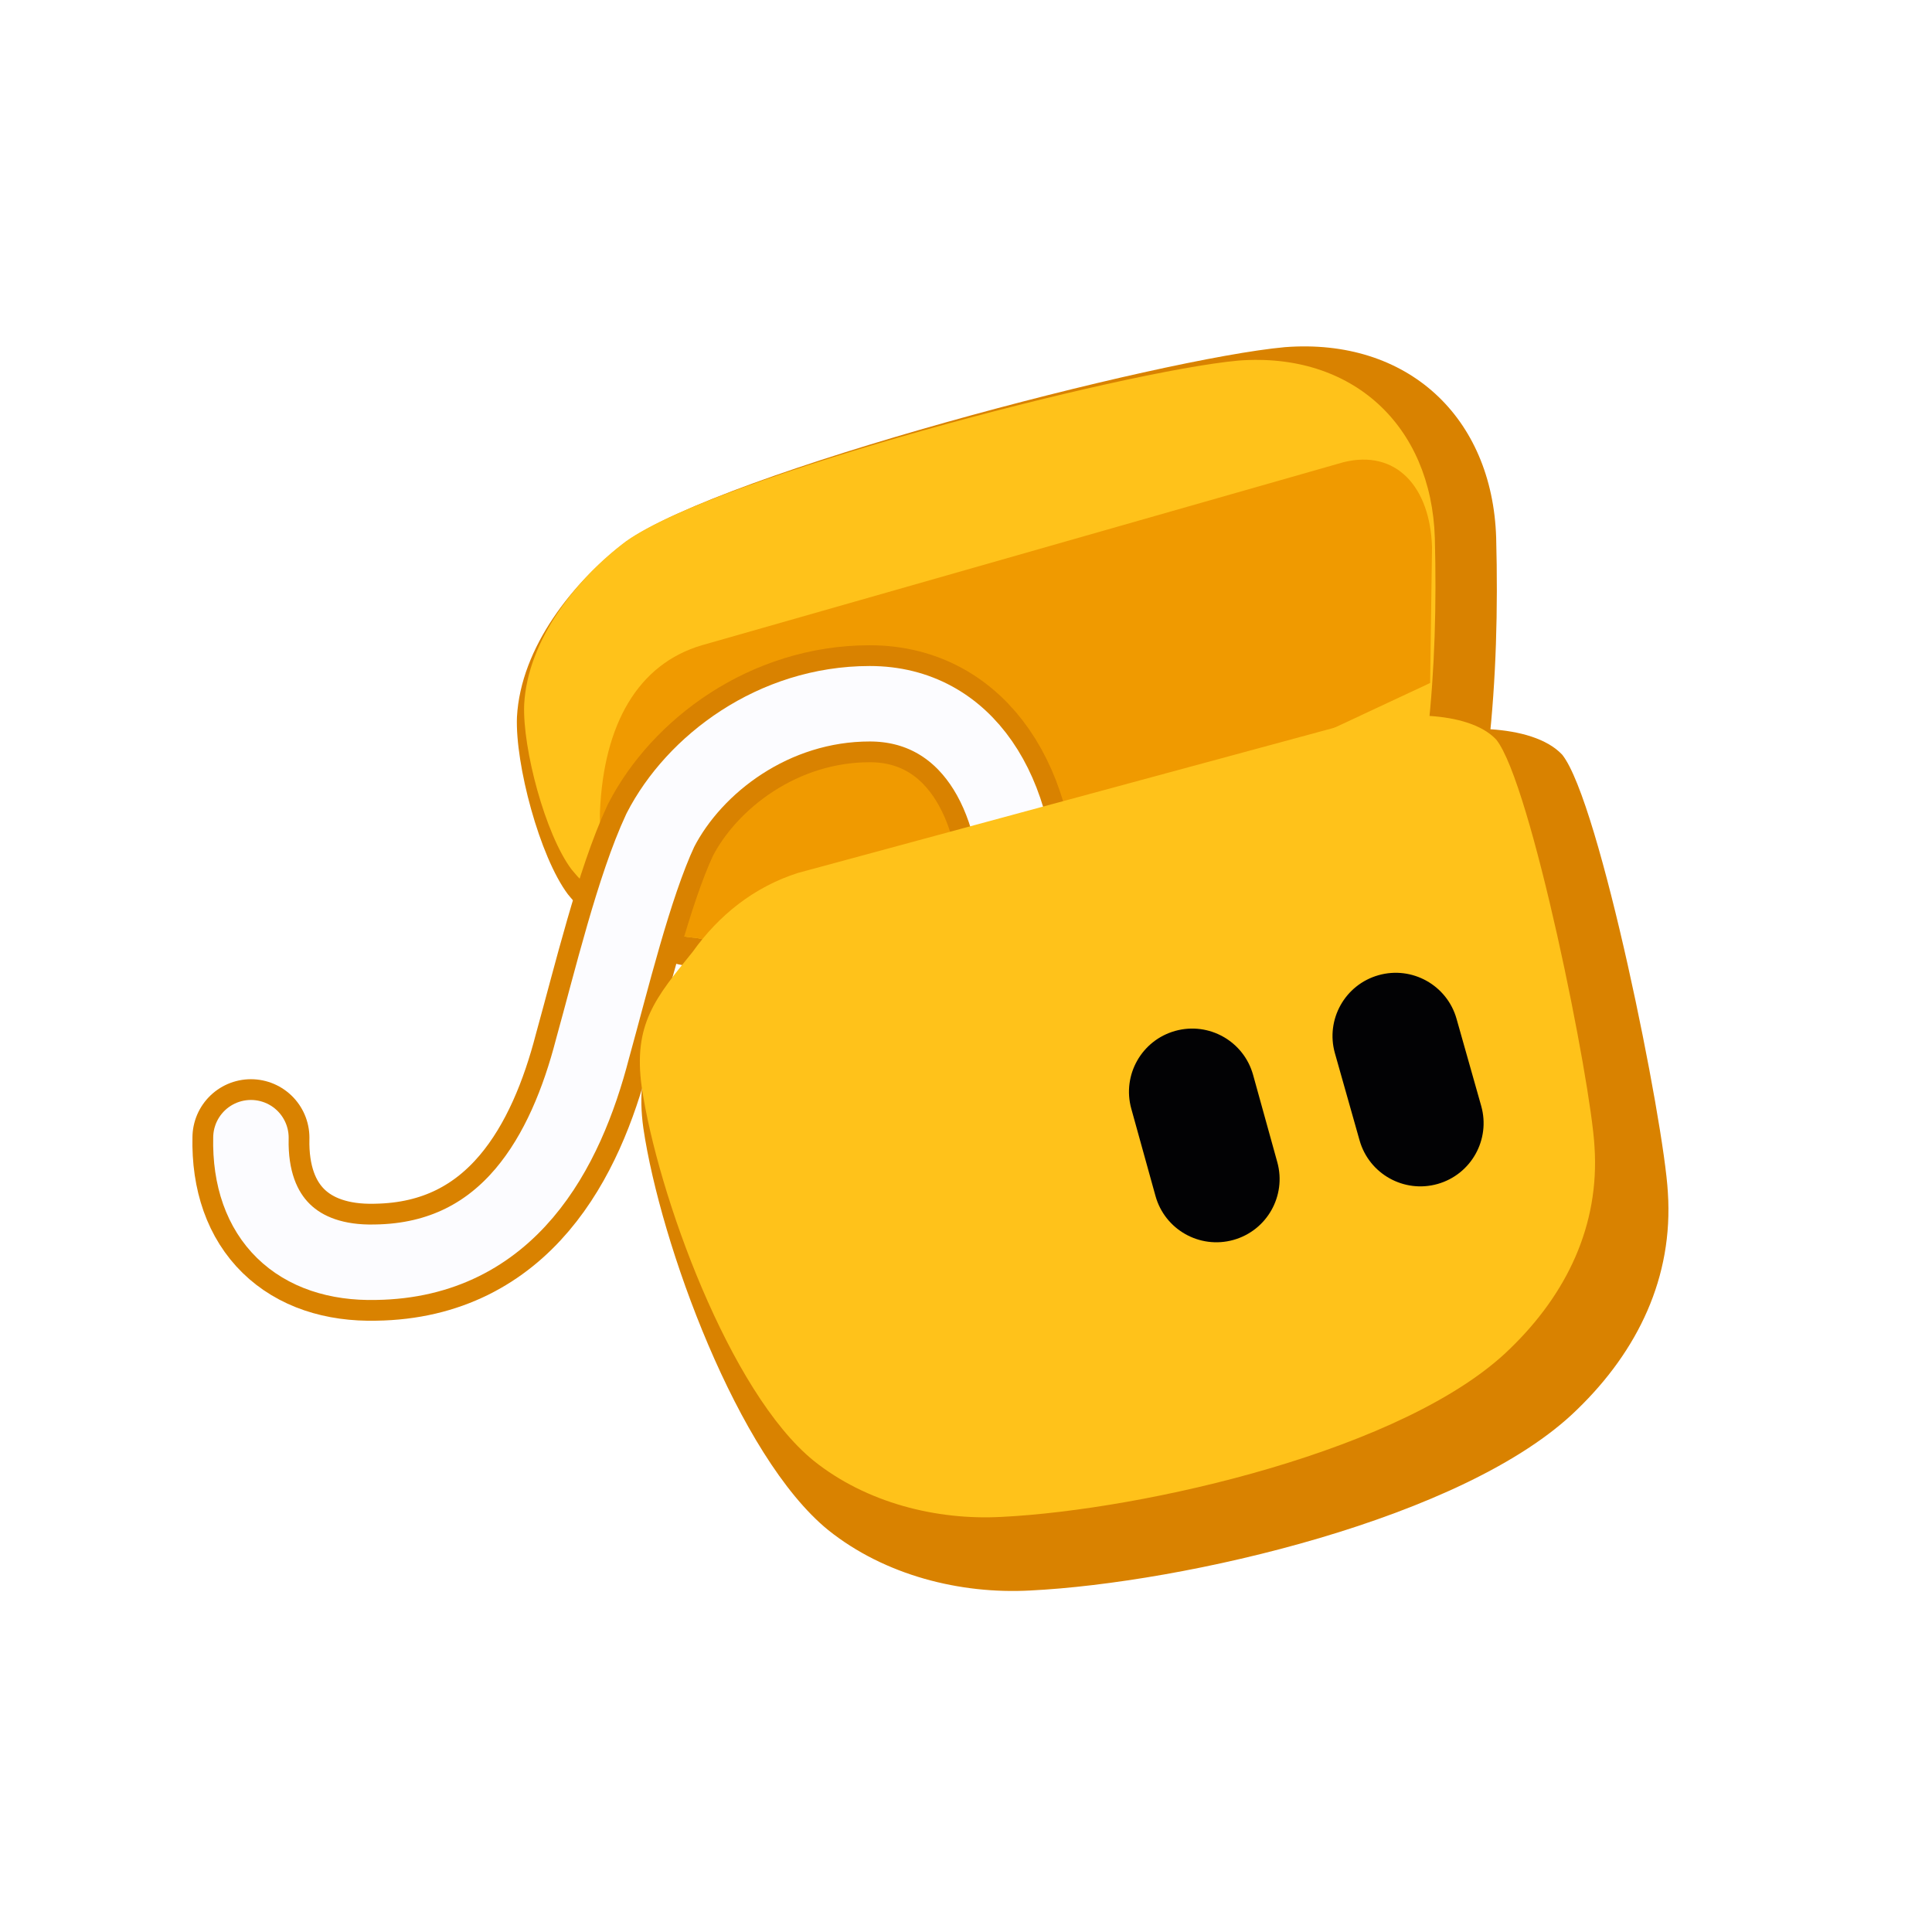
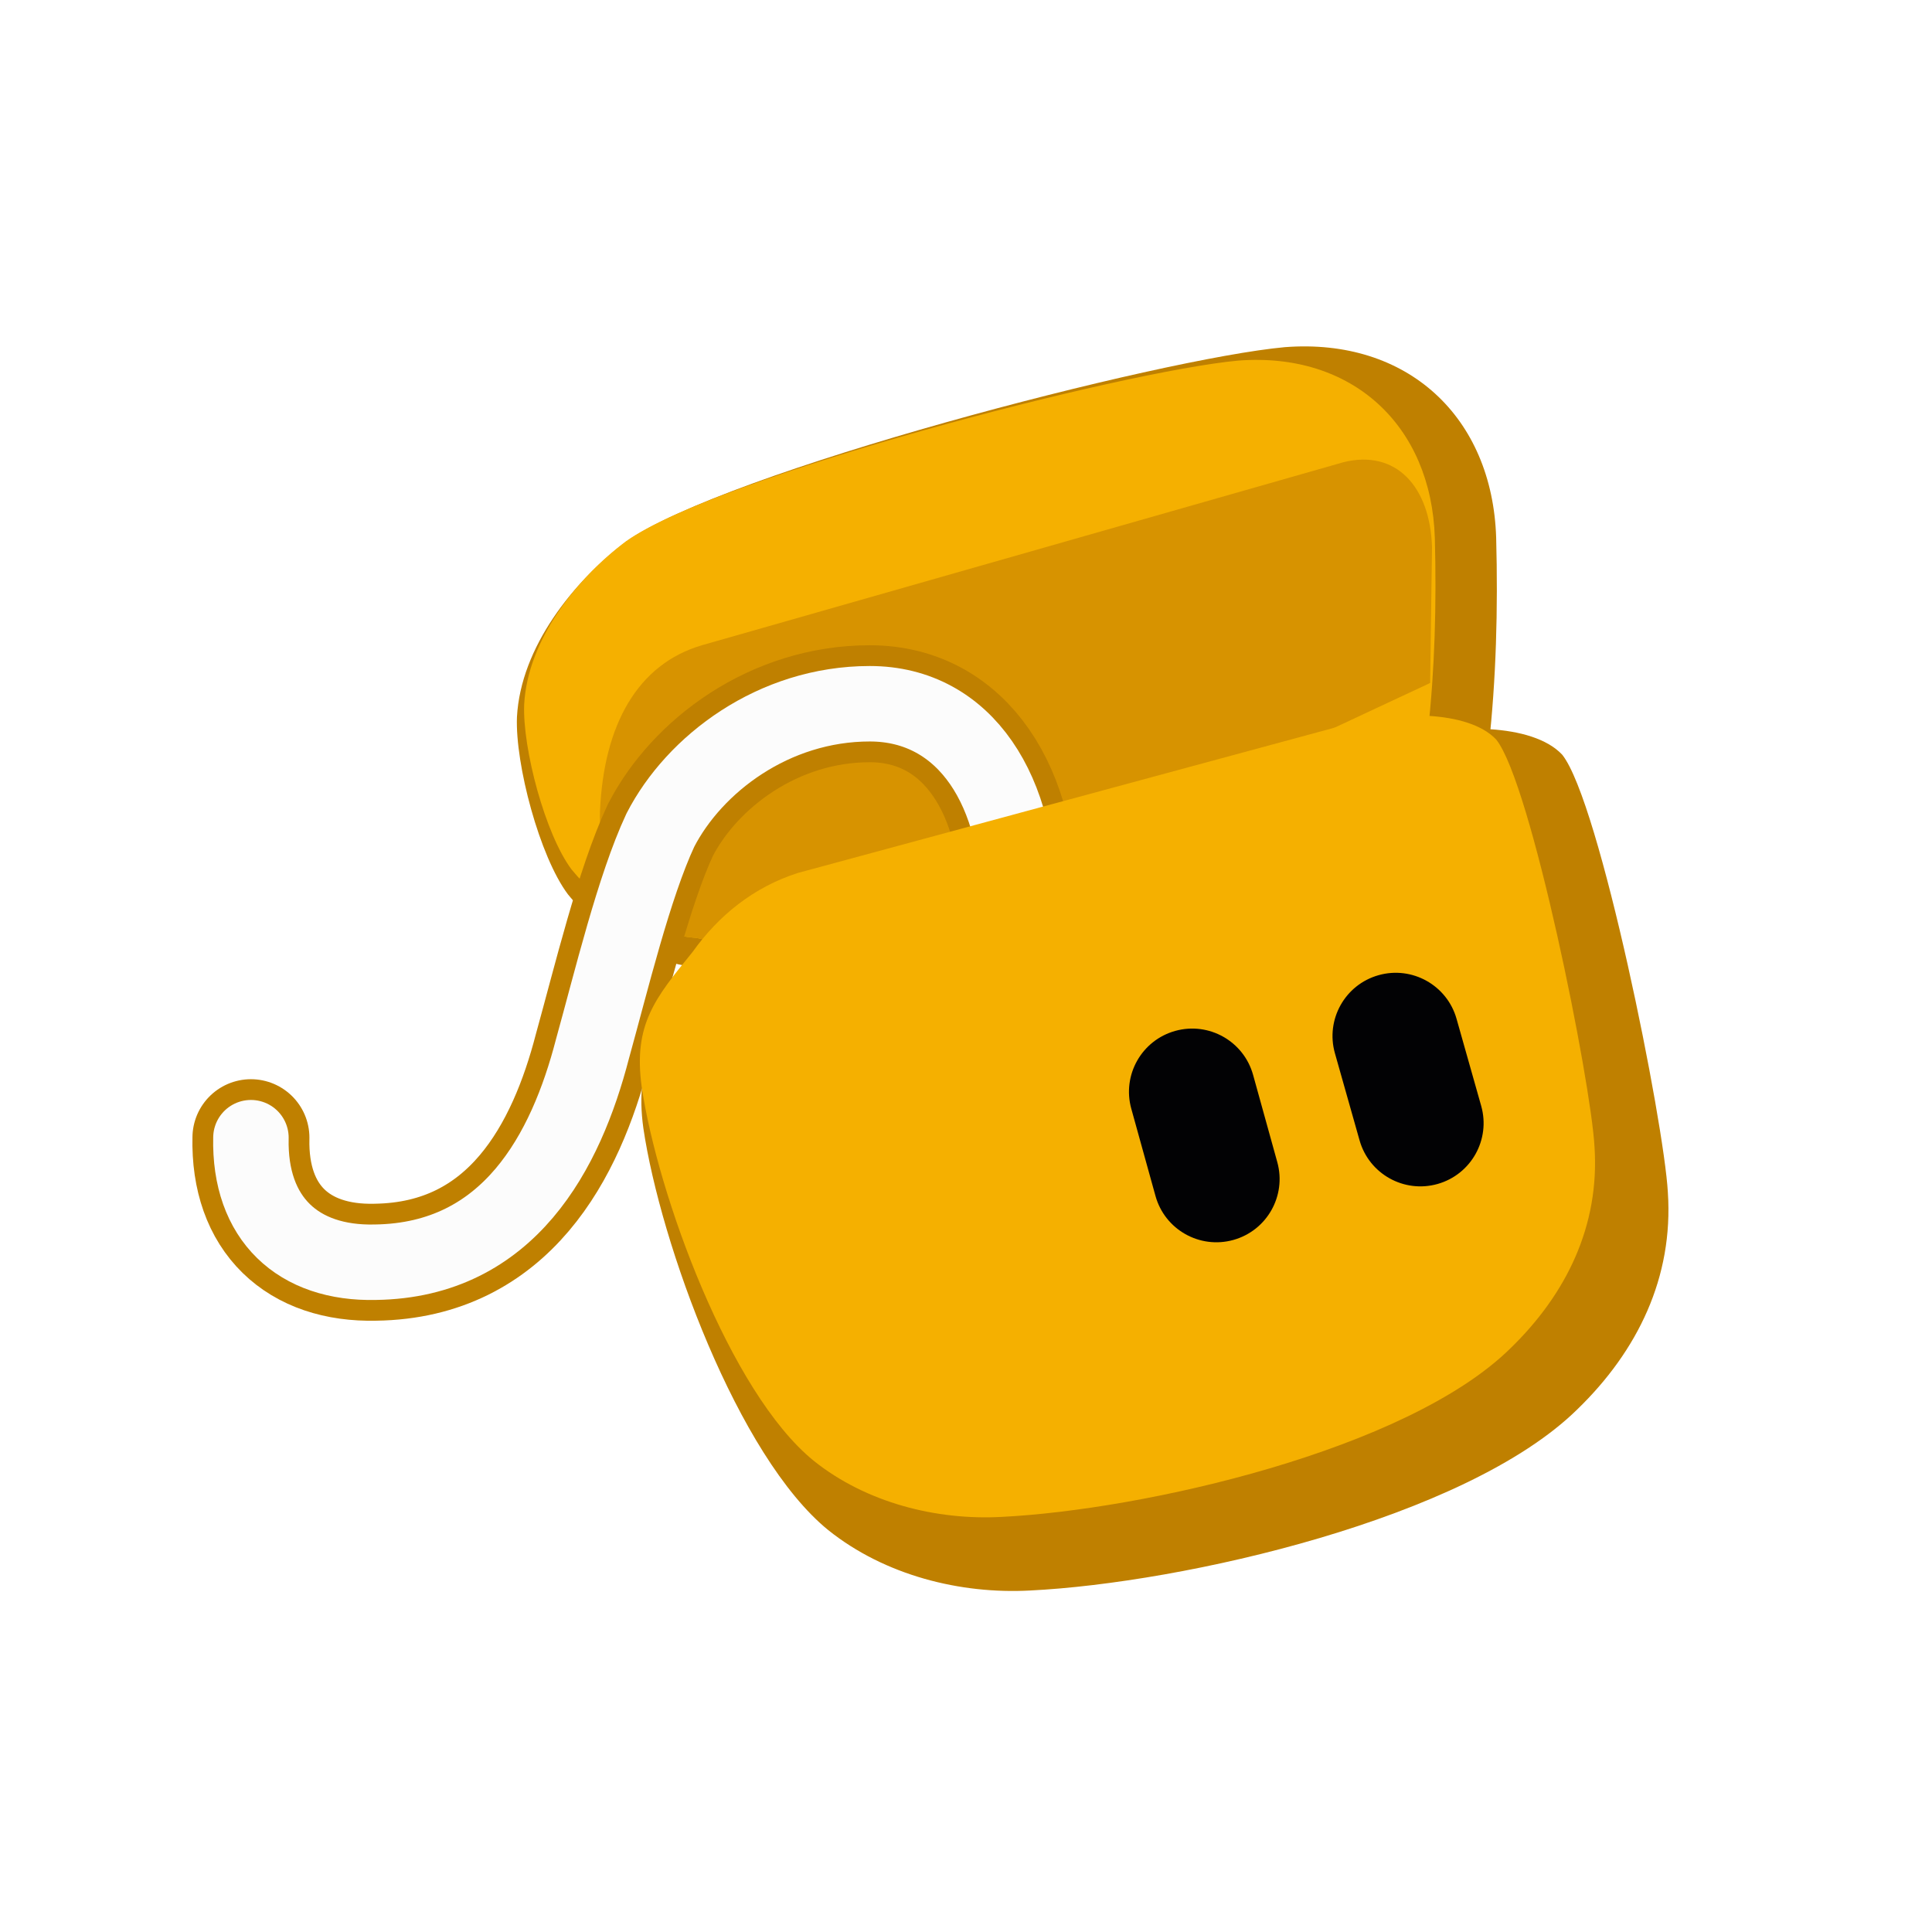
<svg xmlns="http://www.w3.org/2000/svg" viewBox="0 0 1024 1024" class="pj-hilo">
  <defs>
    <clipPath id="hlf-clip-lid">
      <path transform="translate(23 20) scale(0.93)" d="M372 513 C345 511 318 495 301 474 C286 454 273 405 274 380 C276 343 304 308 332 287 C384 250 615 190 681 184 C746 179 791 221 793 285 C794 323 793 360 789 396 L700 440 L430 525 Z" />
    </clipPath>
  </defs>
  <g id="decorations-back" />
  <g id="character">
    <g id="lid">
-       <path id="lid-shape" fill="#D98200" d="M372 513 C345 511 318 495 301 474 C286 454 273 405 274 380 C276 343 304 308 332 287 C384 250 615 190 681 184 C746 179 791 221 793 285 C794 323 793 360 789 396 L700 440 L430 525 Z" />
-       <path fill="#FFC21A" transform="translate(23 20) scale(0.93)" d="M372 513 C345 511 318 495 301 474 C286 454 273 405 274 380 C276 343 304 308 332 287 C384 250 615 190 681 184 C746 179 791 221 793 285 C794 323 793 360 789 396 L700 440 L430 525 Z" />
-       <path id="lid-inner" fill="#F09A00" clip-path="url(#hlf-clip-lid)" d="M372 342 L712 245 C740 238 758 258 759 290 L758 362 L420 520 L362 498 C333 486 317 460 318 430 C320 384 338 352 372 342 Z" />
+       <path id="lid-shape" fill="#BF8000" d="M372 513 C345 511 318 495 301 474 C286 454 273 405 274 380 C276 343 304 308 332 287 C384 250 615 190 681 184 C746 179 791 221 793 285 C794 323 793 360 789 396 L700 440 L430 525 Z" />
+       <path fill="#F5B000" transform="translate(23 20) scale(0.93)" d="M372 513 C345 511 318 495 301 474 C286 454 273 405 274 380 C276 343 304 308 332 287 C384 250 615 190 681 184 C746 179 791 221 793 285 C794 323 793 360 789 396 L700 440 L430 525 Z" />
+       <path id="lid-inner" fill="#D79300" clip-path="url(#hlf-clip-lid)" d="M372 342 L712 245 C740 238 758 258 759 290 L758 362 L420 520 L362 498 C333 486 317 460 318 430 C320 384 338 352 372 342 Z" />
    </g>
    <g id="thread" fill="none" stroke-linecap="round" stroke-linejoin="round">
-       <path stroke="#D98200" stroke-width="62" d="M540 482 C541 420 512 373 461 373 C410 373 368 405 350 440 C336 470 324 520 314 556 C300 610 270 668 199 669 C158 670 132 646 133 603" />
-       <path id="thread-strand" stroke="#FCFCFF" stroke-width="40" d="M540 482 C541 420 512 373 461 373 C410 373 368 405 350 440 C336 470 324 520 314 556 C300 610 270 668 199 669 C158 670 132 646 133 603" />
+       <path stroke="#BF8000" stroke-width="62" d="M540 482 C541 420 512 373 461 373 C410 373 368 405 350 440 C336 470 324 520 314 556 C300 610 270 668 199 669 C158 670 132 646 133 603" />
+       <path id="thread-strand" stroke="#FCFCFC" stroke-width="40" d="M540 482 C541 420 512 373 461 373 C410 373 368 405 350 440 C336 470 324 520 314 556 C300 610 270 668 199 669 C158 670 132 646 133 603" />
    </g>
    <g id="character-body">
-       <path id="body-shape" fill="#D98200" d="M430 476 L744 391 C770 384 812 383 828 400 C848 425 882 595 884 632 C887 677 868 716 836 747 C777 805 627 839 546 843 C509 845 469 835 439 811 C391 772 350 659 341 598 C336 562 349 547 370 521 C385 500 405 484 430 476 Z" />
-       <path id="body-face" fill="#FFC21A" transform="translate(23 20) scale(0.93)" d="M430 476 L744 391 C770 384 812 383 828 400 C848 425 882 595 884 632 C887 677 868 716 836 747 C777 805 627 839 546 843 C509 845 469 835 439 811 C391 772 350 659 341 598 C336 562 349 547 370 521 C385 500 405 484 430 476 Z" />
+       <path id="body-shape" fill="#BF8000" d="M430 476 L744 391 C770 384 812 383 828 400 C848 425 882 595 884 632 C887 677 868 716 836 747 C777 805 627 839 546 843 C509 845 469 835 439 811 C391 772 350 659 341 598 C336 562 349 547 370 521 C385 500 405 484 430 476 Z" />
+       <path id="body-face" fill="#F5B000" transform="translate(23 20) scale(0.93)" d="M430 476 L744 391 C770 384 812 383 828 400 C848 425 882 595 884 632 C887 677 868 716 836 747 C777 805 627 839 546 843 C509 845 469 835 439 811 C391 772 350 659 341 598 C336 562 349 547 370 521 C385 500 405 484 430 476 Z" />
    </g>
    <g id="character-details" />
    <g id="eyes">
      <g id="eyes-state">
        <g id="eye-left" transform="translate(638.3 601.8) rotate(-15.5)">
          <rect class="eye" x="-33.5" y="-57.5" width="67" height="115" rx="33.5" fill="#020204" />
        </g>
        <g id="eye-right" transform="translate(746.3 572.2) rotate(-15.8)">
          <rect class="eye" x="-33.5" y="-57.5" width="67" height="115" rx="33.5" fill="#020204" />
        </g>
      </g>
    </g>
  </g>
  <g id="decorations-front" />
</svg>
